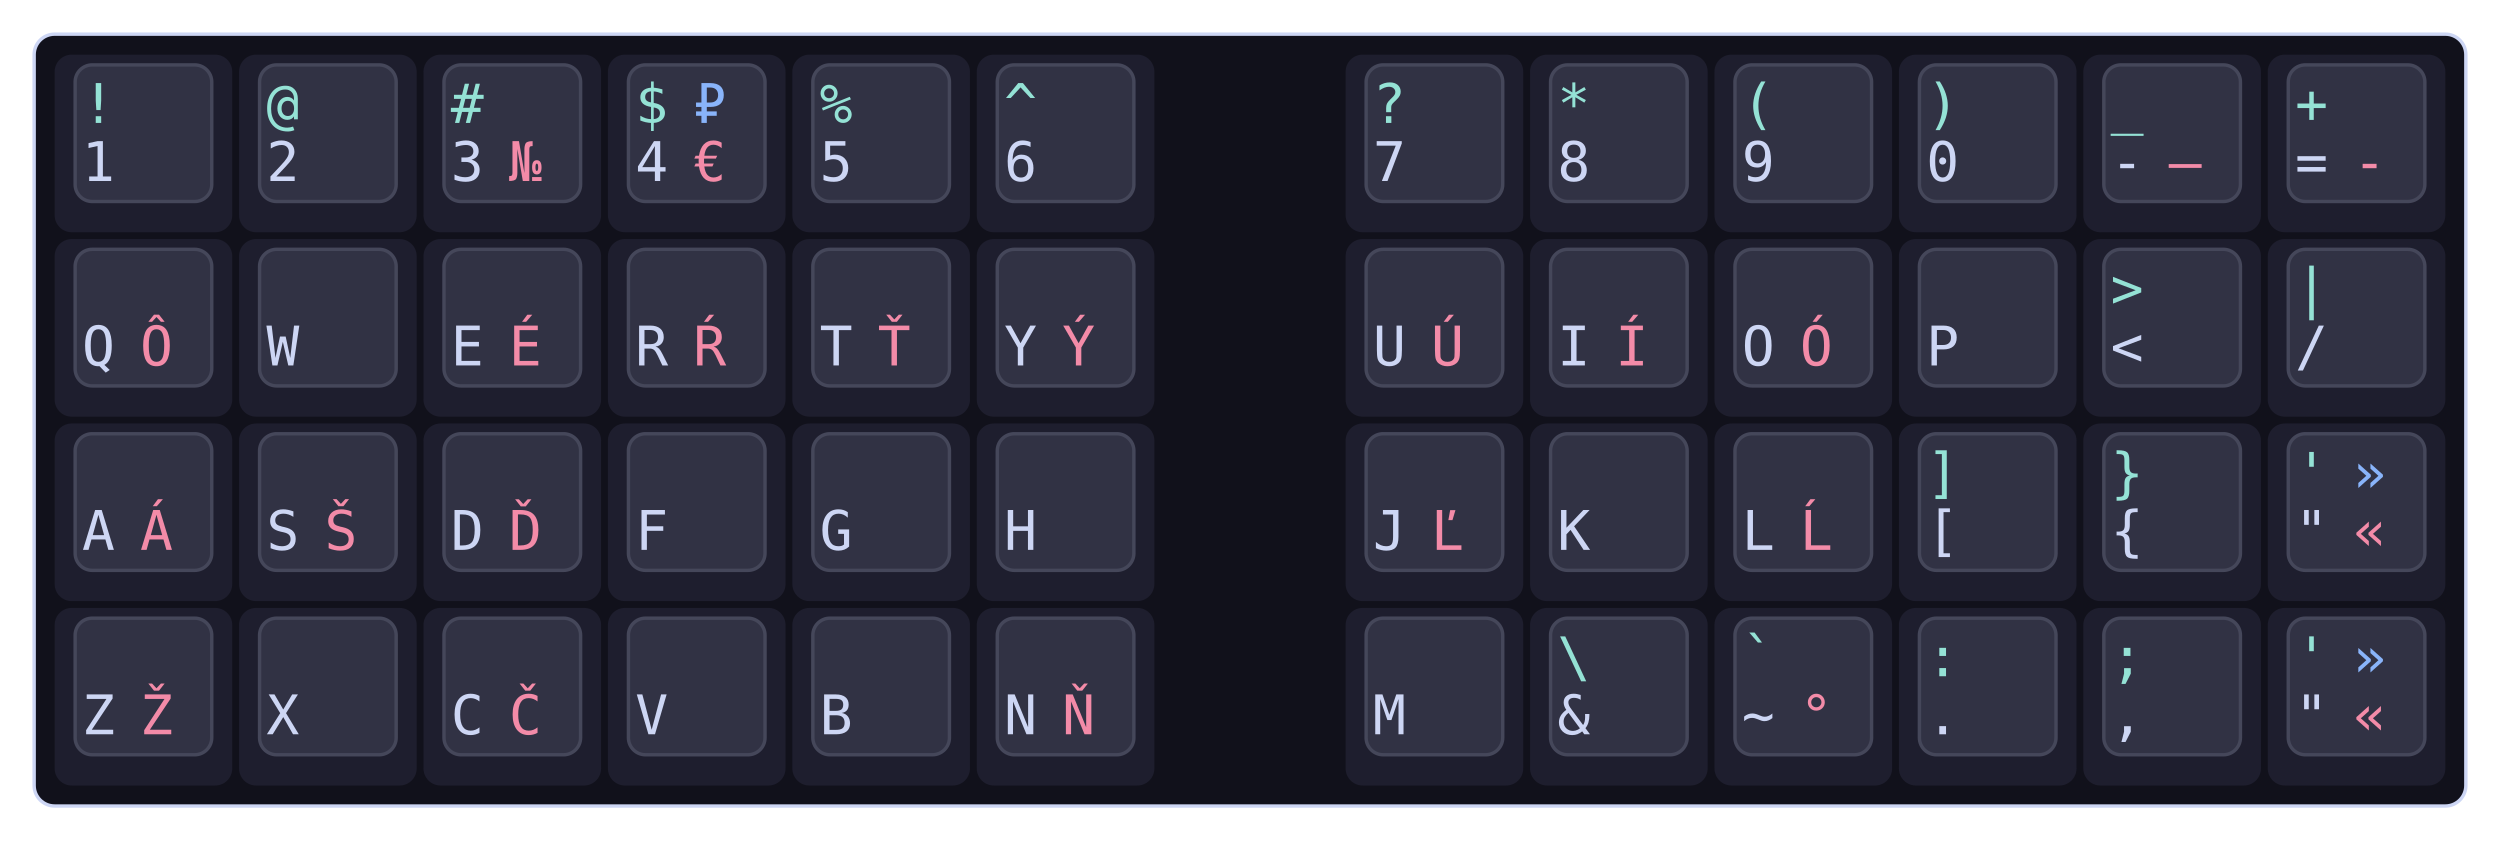
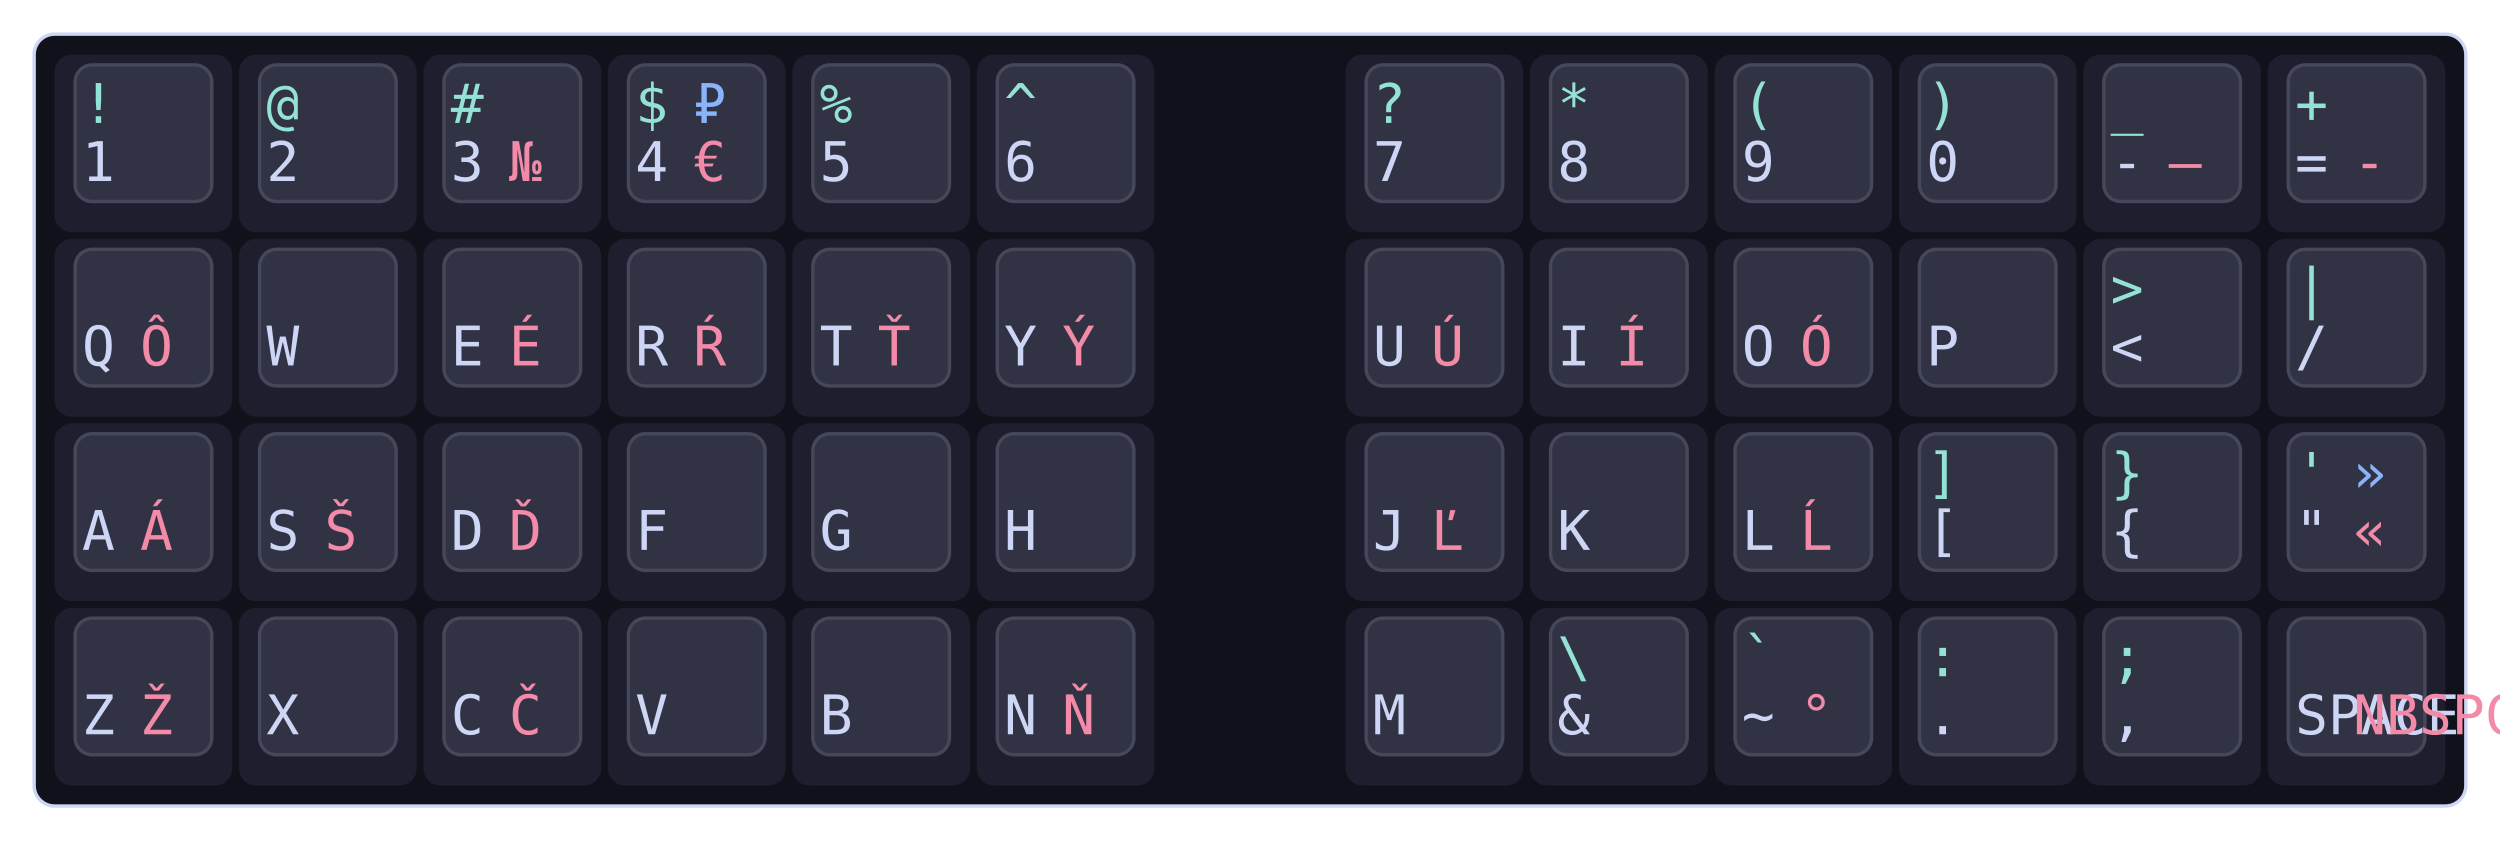
<svg xmlns="http://www.w3.org/2000/svg" width="732px" height="246px" viewBox="0 0 732 246">
  <style type="text/css">
      .keycap .outer { fill: #1e1e2e; }
      .keycap .inner { fill: #313244; stroke: #45475a; }
      .label { font: 16px monospace; }
      .label.level1 { fill: #cdd6f4; }
      .label.level2 { fill: #94e2d5; }
      .label.level3 { fill: #f38ba8; }
      .label.level4 { fill: #89b4fa; }
    </style>
  <g transform="translate(10,10)">
    <rect width="712" height="226" stroke="#cdd6f4" stroke-width="1" fill="#11111b" rx="6" />
    <g transform="translate(5,5)">
      <g class="keycap">
        <rect x="1" y="1" width="52" height="52" rx="5" class="outer" />
        <rect x="7" y="4" width="40" height="40" rx="5" class="inner" />
        <text x="9.0" y="38.0" class="label level1">1</text>
        <text x="9.0" y="21.0" class="label level2">!</text>
        <text x="26.0" y="38.0" class="label level3" />
        <text x="26.0" y="21.0" class="label level4" />
      </g>
      <g class="keycap">
        <rect x="55" y="1" width="52" height="52" rx="5" class="outer" />
        <rect x="61" y="4" width="40" height="40" rx="5" class="inner" />
        <text x="63.0" y="38.0" class="label level1">2</text>
        <text x="63.0" y="21.0" class="label level2">@</text>
        <text x="80.0" y="38.0" class="label level3" />
        <text x="80.0" y="21.0" class="label level4" />
      </g>
      <g class="keycap">
        <rect x="109" y="1" width="52" height="52" rx="5" class="outer" />
        <rect x="115" y="4" width="40" height="40" rx="5" class="inner" />
        <text x="117.0" y="38.0" class="label level1">3</text>
        <text x="117.0" y="21.0" class="label level2">#</text>
        <text x="134.0" y="38.0" class="label level3">№</text>
        <text x="134.0" y="21.0" class="label level4" />
      </g>
      <g class="keycap">
        <rect x="163" y="1" width="52" height="52" rx="5" class="outer" />
        <rect x="169" y="4" width="40" height="40" rx="5" class="inner" />
        <text x="171.0" y="38.0" class="label level1">4</text>
        <text x="171.0" y="21.0" class="label level2">$</text>
        <text x="188.0" y="38.0" class="label level3">€</text>
        <text x="188.0" y="21.0" class="label level4">₽</text>
      </g>
      <g class="keycap">
        <rect x="217" y="1" width="52" height="52" rx="5" class="outer" />
        <rect x="223" y="4" width="40" height="40" rx="5" class="inner" />
        <text x="225.0" y="38.0" class="label level1">5</text>
        <text x="225.0" y="21.0" class="label level2">%</text>
        <text x="242.0" y="38.0" class="label level3" />
        <text x="242.0" y="21.0" class="label level4" />
      </g>
      <g class="keycap">
        <rect x="271" y="1" width="52" height="52" rx="5" class="outer" />
        <rect x="277" y="4" width="40" height="40" rx="5" class="inner" />
        <text x="279.0" y="38.0" class="label level1">6</text>
        <text x="279.0" y="21.0" class="label level2">^</text>
        <text x="296.0" y="38.0" class="label level3" />
        <text x="296.0" y="21.0" class="label level4" />
      </g>
      <g class="keycap">
        <rect x="379" y="1" width="52" height="52" rx="5" class="outer" />
        <rect x="385" y="4" width="40" height="40" rx="5" class="inner" />
        <text x="387.0" y="38.0" class="label level1">7</text>
        <text x="387.0" y="21.0" class="label level2">?</text>
        <text x="404.0" y="38.0" class="label level3" />
        <text x="404.0" y="21.0" class="label level4" />
      </g>
      <g class="keycap">
        <rect x="433" y="1" width="52" height="52" rx="5" class="outer" />
        <rect x="439" y="4" width="40" height="40" rx="5" class="inner" />
        <text x="441.0" y="38.0" class="label level1">8</text>
        <text x="441.0" y="21.0" class="label level2">*</text>
        <text x="458.0" y="38.0" class="label level3" />
        <text x="458.0" y="21.0" class="label level4" />
      </g>
      <g class="keycap">
        <rect x="487" y="1" width="52" height="52" rx="5" class="outer" />
        <rect x="493" y="4" width="40" height="40" rx="5" class="inner" />
        <text x="495.0" y="38.0" class="label level1">9</text>
        <text x="495.0" y="21.0" class="label level2">(</text>
        <text x="512.0" y="38.0" class="label level3" />
        <text x="512.0" y="21.0" class="label level4" />
      </g>
      <g class="keycap">
        <rect x="541" y="1" width="52" height="52" rx="5" class="outer" />
        <rect x="547" y="4" width="40" height="40" rx="5" class="inner" />
        <text x="549.0" y="38.0" class="label level1">0</text>
        <text x="549.0" y="21.0" class="label level2">)</text>
        <text x="566.0" y="38.0" class="label level3" />
        <text x="566.0" y="21.0" class="label level4" />
      </g>
      <g class="keycap">
        <rect x="595" y="1" width="52" height="52" rx="5" class="outer" />
        <rect x="601" y="4" width="40" height="40" rx="5" class="inner" />
        <text x="603.0" y="38.0" class="label level1">-</text>
        <text x="603.0" y="21.0" class="label level2">_</text>
        <text x="620.0" y="38.0" class="label level3">—</text>
        <text x="620.0" y="21.0" class="label level4" />
      </g>
      <g class="keycap">
        <rect x="649" y="1" width="52" height="52" rx="5" class="outer" />
        <rect x="655" y="4" width="40" height="40" rx="5" class="inner" />
        <text x="657.0" y="38.0" class="label level1">=</text>
        <text x="657.0" y="21.0" class="label level2">+</text>
        <text x="674.0" y="38.0" class="label level3">‐</text>
        <text x="674.0" y="21.0" class="label level4" />
      </g>
      <g class="keycap">
        <rect x="1" y="55" width="52" height="52" rx="5" class="outer" />
        <rect x="7" y="58" width="40" height="40" rx="5" class="inner" />
        <text x="9.0" y="92.0" class="label level1">Q</text>
        <text x="9.0" y="75.0" class="label level2" />
        <text x="26.0" y="92.0" class="label level3">Ô</text>
        <text x="26.0" y="75.0" class="label level4" />
      </g>
      <g class="keycap">
        <rect x="55" y="55" width="52" height="52" rx="5" class="outer" />
        <rect x="61" y="58" width="40" height="40" rx="5" class="inner" />
        <text x="63.0" y="92.0" class="label level1">W</text>
        <text x="63.0" y="75.0" class="label level2" />
        <text x="80.0" y="92.0" class="label level3" />
        <text x="80.0" y="75.0" class="label level4" />
      </g>
      <g class="keycap">
        <rect x="109" y="55" width="52" height="52" rx="5" class="outer" />
        <rect x="115" y="58" width="40" height="40" rx="5" class="inner" />
        <text x="117.0" y="92.0" class="label level1">E</text>
        <text x="117.0" y="75.0" class="label level2" />
        <text x="134.0" y="92.0" class="label level3">É</text>
        <text x="134.0" y="75.0" class="label level4" />
      </g>
      <g class="keycap">
        <rect x="163" y="55" width="52" height="52" rx="5" class="outer" />
        <rect x="169" y="58" width="40" height="40" rx="5" class="inner" />
        <text x="171.0" y="92.0" class="label level1">R</text>
        <text x="171.0" y="75.0" class="label level2" />
        <text x="188.0" y="92.0" class="label level3">Ŕ</text>
        <text x="188.0" y="75.0" class="label level4" />
      </g>
      <g class="keycap">
        <rect x="217" y="55" width="52" height="52" rx="5" class="outer" />
        <rect x="223" y="58" width="40" height="40" rx="5" class="inner" />
        <text x="225.0" y="92.0" class="label level1">T</text>
        <text x="225.0" y="75.0" class="label level2" />
        <text x="242.0" y="92.0" class="label level3">Ť</text>
        <text x="242.0" y="75.0" class="label level4" />
      </g>
      <g class="keycap">
        <rect x="271" y="55" width="52" height="52" rx="5" class="outer" />
        <rect x="277" y="58" width="40" height="40" rx="5" class="inner" />
        <text x="279.0" y="92.0" class="label level1">Y</text>
        <text x="279.0" y="75.0" class="label level2" />
        <text x="296.0" y="92.0" class="label level3">Ý</text>
        <text x="296.0" y="75.0" class="label level4" />
      </g>
      <g class="keycap">
        <rect x="379" y="55" width="52" height="52" rx="5" class="outer" />
        <rect x="385" y="58" width="40" height="40" rx="5" class="inner" />
        <text x="387.0" y="92.0" class="label level1">U</text>
        <text x="387.0" y="75.0" class="label level2" />
        <text x="404.0" y="92.0" class="label level3">Ú</text>
        <text x="404.0" y="75.0" class="label level4" />
      </g>
      <g class="keycap">
        <rect x="433" y="55" width="52" height="52" rx="5" class="outer" />
        <rect x="439" y="58" width="40" height="40" rx="5" class="inner" />
        <text x="441.0" y="92.0" class="label level1">I</text>
        <text x="441.0" y="75.0" class="label level2" />
        <text x="458.0" y="92.0" class="label level3">Í</text>
        <text x="458.0" y="75.0" class="label level4" />
      </g>
      <g class="keycap">
        <rect x="487" y="55" width="52" height="52" rx="5" class="outer" />
        <rect x="493" y="58" width="40" height="40" rx="5" class="inner" />
        <text x="495.0" y="92.0" class="label level1">O</text>
        <text x="495.0" y="75.0" class="label level2" />
        <text x="512.0" y="92.0" class="label level3">Ó</text>
        <text x="512.0" y="75.0" class="label level4" />
      </g>
      <g class="keycap">
        <rect x="541" y="55" width="52" height="52" rx="5" class="outer" />
        <rect x="547" y="58" width="40" height="40" rx="5" class="inner" />
        <text x="549.0" y="92.0" class="label level1">P</text>
        <text x="549.0" y="75.0" class="label level2" />
        <text x="566.0" y="92.0" class="label level3" />
        <text x="566.0" y="75.0" class="label level4" />
      </g>
      <g class="keycap">
        <rect x="595" y="55" width="52" height="52" rx="5" class="outer" />
        <rect x="601" y="58" width="40" height="40" rx="5" class="inner" />
        <text x="603.0" y="92.0" class="label level1">&lt;</text>
        <text x="603.0" y="75.0" class="label level2">&gt;</text>
        <text x="620.0" y="92.0" class="label level3" />
        <text x="620.0" y="75.0" class="label level4" />
      </g>
      <g class="keycap">
        <rect x="649" y="55" width="52" height="52" rx="5" class="outer" />
        <rect x="655" y="58" width="40" height="40" rx="5" class="inner" />
        <text x="657.0" y="92.0" class="label level1">/</text>
        <text x="657.0" y="75.0" class="label level2">|</text>
        <text x="674.0" y="92.0" class="label level3" />
        <text x="674.0" y="75.0" class="label level4" />
      </g>
      <g class="keycap">
        <rect x="1" y="109" width="52" height="52" rx="5" class="outer" />
        <rect x="7" y="112" width="40" height="40" rx="5" class="inner" />
        <text x="9.0" y="146.0" class="label level1">A</text>
        <text x="9.0" y="129.0" class="label level2" />
        <text x="26.0" y="146.0" class="label level3">Á</text>
        <text x="26.0" y="129.0" class="label level4" />
      </g>
      <g class="keycap">
        <rect x="55" y="109" width="52" height="52" rx="5" class="outer" />
        <rect x="61" y="112" width="40" height="40" rx="5" class="inner" />
        <text x="63.0" y="146.0" class="label level1">S</text>
        <text x="63.0" y="129.0" class="label level2" />
        <text x="80.0" y="146.0" class="label level3">Š</text>
        <text x="80.0" y="129.0" class="label level4" />
      </g>
      <g class="keycap">
        <rect x="109" y="109" width="52" height="52" rx="5" class="outer" />
        <rect x="115" y="112" width="40" height="40" rx="5" class="inner" />
        <text x="117.0" y="146.0" class="label level1">D</text>
        <text x="117.0" y="129.0" class="label level2" />
        <text x="134.0" y="146.0" class="label level3">Ď</text>
        <text x="134.0" y="129.0" class="label level4" />
      </g>
      <g class="keycap">
        <rect x="163" y="109" width="52" height="52" rx="5" class="outer" />
        <rect x="169" y="112" width="40" height="40" rx="5" class="inner" />
        <text x="171.0" y="146.0" class="label level1">F</text>
        <text x="171.0" y="129.0" class="label level2" />
        <text x="188.0" y="146.0" class="label level3" />
        <text x="188.0" y="129.0" class="label level4" />
      </g>
      <g class="keycap">
        <rect x="217" y="109" width="52" height="52" rx="5" class="outer" />
        <rect x="223" y="112" width="40" height="40" rx="5" class="inner" />
        <text x="225.0" y="146.0" class="label level1">G</text>
        <text x="225.0" y="129.0" class="label level2" />
        <text x="242.0" y="146.0" class="label level3" />
        <text x="242.0" y="129.0" class="label level4" />
      </g>
      <g class="keycap">
        <rect x="271" y="109" width="52" height="52" rx="5" class="outer" />
        <rect x="277" y="112" width="40" height="40" rx="5" class="inner" />
        <text x="279.0" y="146.0" class="label level1">H</text>
        <text x="279.0" y="129.0" class="label level2" />
        <text x="296.0" y="146.0" class="label level3" />
        <text x="296.0" y="129.0" class="label level4" />
      </g>
      <g class="keycap">
        <rect x="379" y="109" width="52" height="52" rx="5" class="outer" />
        <rect x="385" y="112" width="40" height="40" rx="5" class="inner" />
        <text x="387.0" y="146.0" class="label level1">J</text>
        <text x="387.0" y="129.0" class="label level2" />
        <text x="404.0" y="146.0" class="label level3">Ľ</text>
        <text x="404.0" y="129.0" class="label level4" />
      </g>
      <g class="keycap">
        <rect x="433" y="109" width="52" height="52" rx="5" class="outer" />
        <rect x="439" y="112" width="40" height="40" rx="5" class="inner" />
        <text x="441.0" y="146.0" class="label level1">K</text>
        <text x="441.0" y="129.0" class="label level2" />
        <text x="458.0" y="146.0" class="label level3" />
        <text x="458.0" y="129.0" class="label level4" />
      </g>
      <g class="keycap">
        <rect x="487" y="109" width="52" height="52" rx="5" class="outer" />
        <rect x="493" y="112" width="40" height="40" rx="5" class="inner" />
        <text x="495.0" y="146.0" class="label level1">L</text>
        <text x="495.0" y="129.0" class="label level2" />
        <text x="512.0" y="146.0" class="label level3">Ĺ</text>
        <text x="512.0" y="129.0" class="label level4" />
      </g>
      <g class="keycap">
        <rect x="541" y="109" width="52" height="52" rx="5" class="outer" />
        <rect x="547" y="112" width="40" height="40" rx="5" class="inner" />
        <text x="549.0" y="146.0" class="label level1">[</text>
        <text x="549.0" y="129.0" class="label level2">]</text>
        <text x="566.0" y="146.0" class="label level3" />
        <text x="566.0" y="129.0" class="label level4" />
      </g>
      <g class="keycap">
        <rect x="595" y="109" width="52" height="52" rx="5" class="outer" />
        <rect x="601" y="112" width="40" height="40" rx="5" class="inner" />
        <text x="603.0" y="146.0" class="label level1">{</text>
        <text x="603.0" y="129.0" class="label level2">}</text>
        <text x="620.0" y="146.0" class="label level3" />
        <text x="620.0" y="129.0" class="label level4" />
      </g>
      <g class="keycap">
        <rect x="649" y="109" width="52" height="52" rx="5" class="outer" />
        <rect x="655" y="112" width="40" height="40" rx="5" class="inner" />
        <text x="657.0" y="146.0" class="label level1">"</text>
        <text x="657.0" y="129.0" class="label level2">'</text>
        <text x="674.0" y="146.0" class="label level3">«</text>
        <text x="674.0" y="129.0" class="label level4">»</text>
      </g>
      <g class="keycap">
        <rect x="1" y="163" width="52" height="52" rx="5" class="outer" />
        <rect x="7" y="166" width="40" height="40" rx="5" class="inner" />
        <text x="9.0" y="200.0" class="label level1">Z</text>
        <text x="9.0" y="183.0" class="label level2" />
        <text x="26.0" y="200.0" class="label level3">Ž</text>
        <text x="26.0" y="183.0" class="label level4" />
      </g>
      <g class="keycap">
        <rect x="55" y="163" width="52" height="52" rx="5" class="outer" />
        <rect x="61" y="166" width="40" height="40" rx="5" class="inner" />
        <text x="63.0" y="200.0" class="label level1">X</text>
        <text x="63.0" y="183.0" class="label level2" />
        <text x="80.0" y="200.0" class="label level3" />
        <text x="80.0" y="183.0" class="label level4" />
      </g>
      <g class="keycap">
        <rect x="109" y="163" width="52" height="52" rx="5" class="outer" />
        <rect x="115" y="166" width="40" height="40" rx="5" class="inner" />
        <text x="117.0" y="200.0" class="label level1">C</text>
        <text x="117.0" y="183.0" class="label level2" />
        <text x="134.0" y="200.0" class="label level3">Č</text>
        <text x="134.0" y="183.0" class="label level4" />
      </g>
      <g class="keycap">
        <rect x="163" y="163" width="52" height="52" rx="5" class="outer" />
        <rect x="169" y="166" width="40" height="40" rx="5" class="inner" />
        <text x="171.0" y="200.0" class="label level1">V</text>
        <text x="171.0" y="183.0" class="label level2" />
        <text x="188.0" y="200.0" class="label level3" />
        <text x="188.0" y="183.0" class="label level4" />
      </g>
      <g class="keycap">
        <rect x="217" y="163" width="52" height="52" rx="5" class="outer" />
        <rect x="223" y="166" width="40" height="40" rx="5" class="inner" />
        <text x="225.0" y="200.0" class="label level1">B</text>
        <text x="225.0" y="183.0" class="label level2" />
        <text x="242.0" y="200.0" class="label level3" />
        <text x="242.0" y="183.0" class="label level4" />
      </g>
      <g class="keycap">
        <rect x="271" y="163" width="52" height="52" rx="5" class="outer" />
        <rect x="277" y="166" width="40" height="40" rx="5" class="inner" />
        <text x="279.0" y="200.0" class="label level1">N</text>
        <text x="279.0" y="183.0" class="label level2" />
        <text x="296.0" y="200.0" class="label level3">Ň</text>
        <text x="296.0" y="183.0" class="label level4" />
      </g>
      <g class="keycap">
        <rect x="379" y="163" width="52" height="52" rx="5" class="outer" />
        <rect x="385" y="166" width="40" height="40" rx="5" class="inner" />
        <text x="387.0" y="200.0" class="label level1">M</text>
        <text x="387.0" y="183.0" class="label level2" />
        <text x="404.0" y="200.0" class="label level3" />
        <text x="404.0" y="183.0" class="label level4" />
      </g>
      <g class="keycap">
        <rect x="433" y="163" width="52" height="52" rx="5" class="outer" />
        <rect x="439" y="166" width="40" height="40" rx="5" class="inner" />
        <text x="441.0" y="200.0" class="label level1">&amp;</text>
        <text x="441.0" y="183.0" class="label level2">\</text>
        <text x="458.0" y="200.0" class="label level3" />
        <text x="458.0" y="183.0" class="label level4" />
      </g>
      <g class="keycap">
        <rect x="487" y="163" width="52" height="52" rx="5" class="outer" />
        <rect x="493" y="166" width="40" height="40" rx="5" class="inner" />
        <text x="495.0" y="200.0" class="label level1">~</text>
        <text x="495.0" y="183.0" class="label level2">`</text>
        <text x="512.0" y="200.0" class="label level3">°</text>
        <text x="512.0" y="183.0" class="label level4" />
      </g>
      <g class="keycap">
        <rect x="541" y="163" width="52" height="52" rx="5" class="outer" />
        <rect x="547" y="166" width="40" height="40" rx="5" class="inner" />
        <text x="549.0" y="200.0" class="label level1">.</text>
        <text x="549.0" y="183.0" class="label level2">:</text>
        <text x="566.0" y="200.0" class="label level3" />
        <text x="566.0" y="183.0" class="label level4" />
      </g>
      <g class="keycap">
        <rect x="595" y="163" width="52" height="52" rx="5" class="outer" />
        <rect x="601" y="166" width="40" height="40" rx="5" class="inner" />
        <text x="603.0" y="200.0" class="label level1">,</text>
        <text x="603.0" y="183.0" class="label level2">;</text>
        <text x="620.0" y="200.0" class="label level3" />
        <text x="620.0" y="183.0" class="label level4" />
      </g>
      <g class="keycap">
        <rect x="649" y="163" width="52" height="52" rx="5" class="outer" />
        <rect x="655" y="166" width="40" height="40" rx="5" class="inner" />
-         <text x="657.0" y="200.0" class="label level1">"</text>
-         <text x="657.0" y="183.0" class="label level2">'</text>
-         <text x="674.0" y="200.0" class="label level3">«</text>
-         <text x="674.0" y="183.0" class="label level4">»</text>
+         <text x="657.0" y="200.0" class="label level1">SPACE</text>
+         <text x="657.0" y="183.0" class="label level2" />
+         <text x="674.0" y="200.0" class="label level3">NBSPC</text>
+         <text x="674.0" y="183.0" class="label level4" />
      </g>
    </g>
  </g>
</svg>
